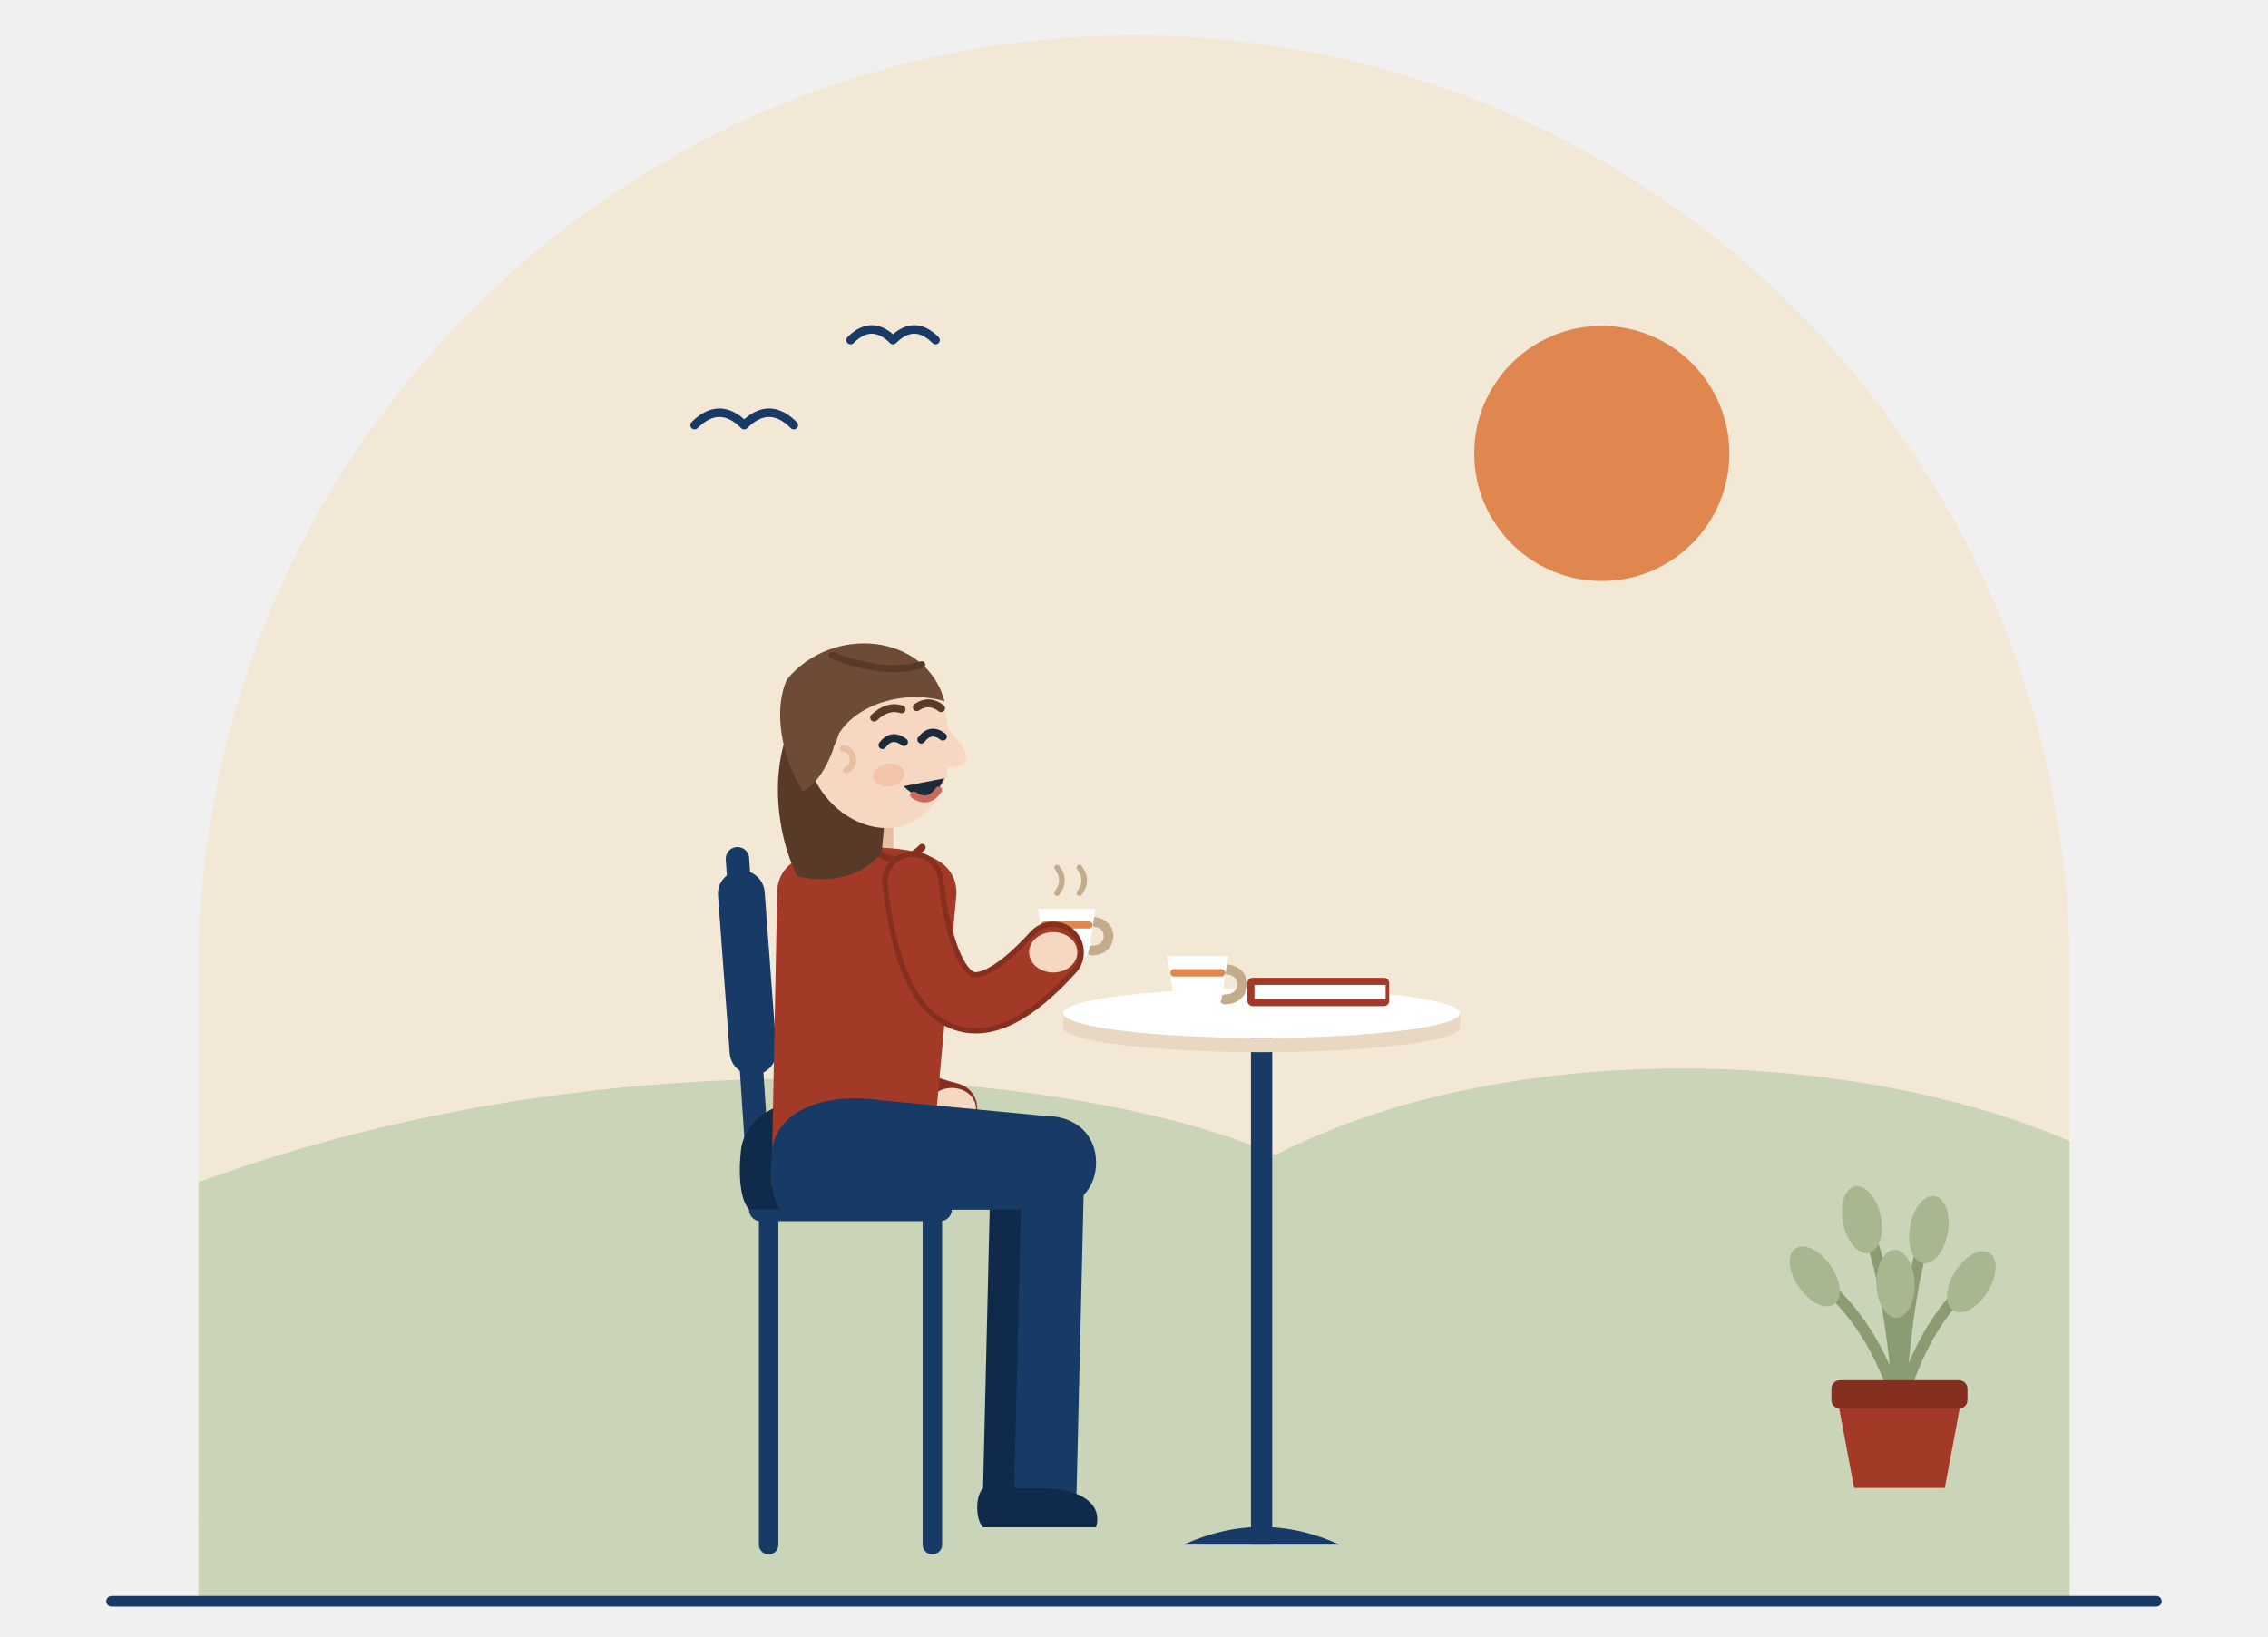
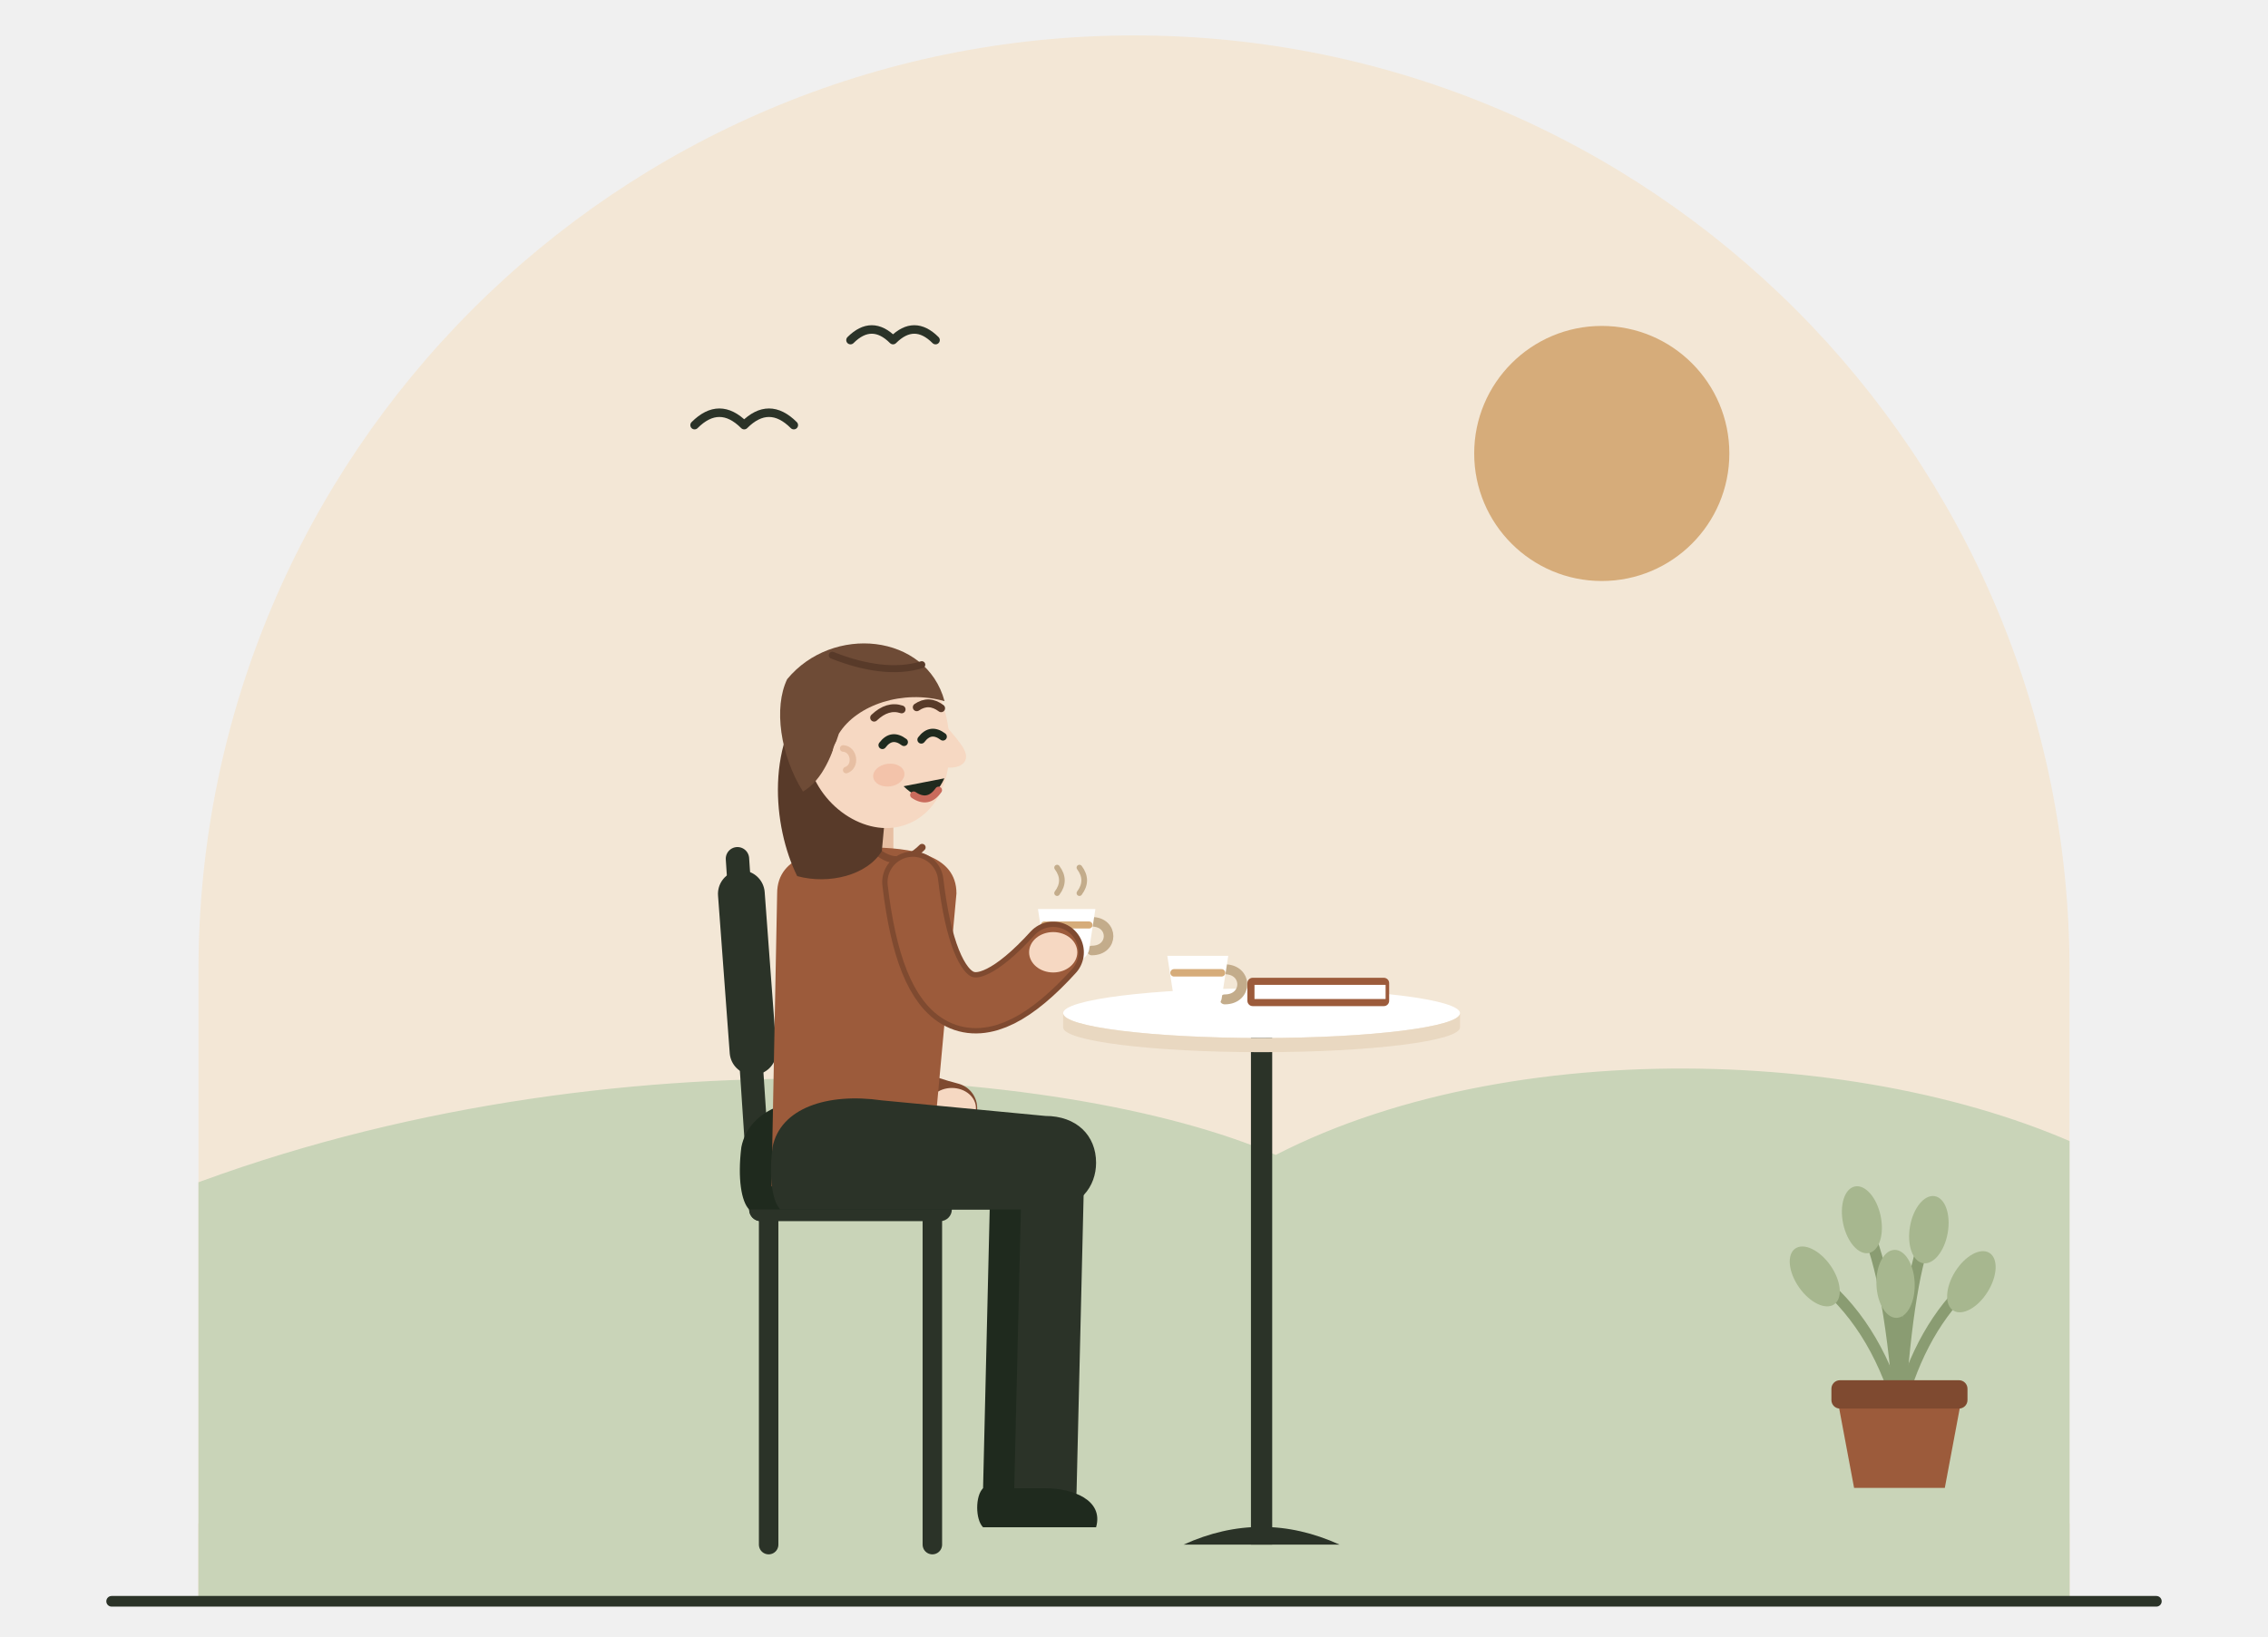
<svg xmlns="http://www.w3.org/2000/svg" viewBox="0 0 640 462" fill="none" stroke-linecap="round" stroke-linejoin="round">
  <clipPath id="sa">
    <path d="M56 452 L56 274 A264 264 0 0 1 584 274 L584 452 Z" />
  </clipPath>
  <g clip-path="url(#sa)">
    <rect x="0" y="0" width="640" height="462" fill="#f3e7d6" />
    <rect x="0" y="430" width="640" height="32" fill="#e9d8c1" />
    <path d="M40 340 C160 290 300 300 360 326 C430 290 540 296 600 330 L600 470 L40 470 Z" fill="#c9d4b8" />
-     <circle cx="452" cy="128" r="36" fill="#e0874f" />
-     <path d="M196 120 q7 -7 14 0 q7 -7 14 0 M240 96 q6 -6 12 0 q6 -6 12 0" stroke="#173a66" stroke-width="2.4" />
+     <circle cx="452" cy="128" r="36" fill="#d6ac7a" />
+     <path d="M196 120 q7 -7 14 0 q7 -7 14 0 M240 96 q6 -6 12 0 q6 -6 12 0" stroke="#2b3328" stroke-width="2.4" />
    <path d="M536 397.6 Q528.8 373.1 512.1 360.3" stroke="#8a9c72" stroke-width="3.2" />
    <ellipse cx="512.1" cy="360.3" rx="9.6" ry="5.4" fill="#a7b78f" transform="rotate(-125 512.1 360.3)" />
    <path d="M536 397.6 Q532.8 357.1 525.4 344.3" stroke="#8a9c72" stroke-width="3.2" />
    <ellipse cx="525.4" cy="344.3" rx="9.6" ry="5.4" fill="#a7b78f" transform="rotate(-102 525.4 344.3)" />
    <path d="M536 397.6 Q538.5 359.9 544.3 347.1" stroke="#8a9c72" stroke-width="3.2" />
    <ellipse cx="544.3" cy="347.1" rx="9.6" ry="5.4" fill="#a7b78f" transform="rotate(-80 544.3 347.1)" />
    <path d="M536 397.6 Q542.1 374.6 556.3 361.8" stroke="#8a9c72" stroke-width="3.2" />
    <ellipse cx="556.3" cy="361.8" rx="9.6" ry="5.4" fill="#a7b78f" transform="rotate(-58 556.3 361.8)" />
    <path d="M536 397.6 Q535.7 375.2 534.9 362.4" stroke="#8a9c72" stroke-width="3.2" />
    <ellipse cx="534.9" cy="362.4" rx="9.6" ry="5.4" fill="#a7b78f" transform="rotate(-92 534.9 362.4)" />
-     <path d="M518.4 394.4 L553.6 394.4 548.8 420 523.2 420 Z" fill="#a33a27" />
-     <rect x="516.8" y="389.6" width="38.4" height="8" rx="2.4" fill="#85301f" />
-     <rect x="211.4" y="334.8" width="57.2" height="9.9" rx="3.3" fill="#173a66" />
-     <path d="M216.9 341.4 L216.9 436 M263.1 341.4 L263.1 436" stroke="#173a66" stroke-width="5.5" />
-     <path d="M214.7 341.4 L208.1 242.4" stroke="#173a66" stroke-width="6.6" />
-     <path d="M212.5 296.8 L209.2 252.3" stroke="#173a66" stroke-width="13.2" />
-     <path d="M211.4 341.4 L286.2 341.4 C296.1 341.4 300.5 334.8 300.5 328.2 C300.5 320.5 295 315 286.2 315 L240 310.6 C224.6 308.4 211.4 312.8 209.2 323.8 C208.1 332.6 209.2 339.2 211.4 341.4 Z" fill="#102a4c" />
-     <path d="M288.4 328.2 L286.2 420.6" stroke="#102a4c" stroke-width="17.6" />
-     <path d="M277.4 431.1 L300.5 431.1 C302.7 423.4 293.9 420.1 286.2 420.1 L277.4 420.1 C275.2 422.2 275.2 428.9 277.4 431.1 Z" fill="#102a4c" />
-     <path d="M231.2 249 Q221.3 300.7 268.6 312.8" stroke="#85301f" stroke-width="14.3" />
+     <path d="M518.4 394.4 L553.6 394.4 548.8 420 523.2 420 Z" fill="#9c5b3b" />
+     <rect x="516.8" y="389.6" width="38.4" height="8" rx="2.4" fill="#7f4a30" />
+     <rect x="211.4" y="334.8" width="57.2" height="9.9" rx="3.3" fill="#2b3328" />
+     <path d="M216.9 341.4 L216.9 436 M263.1 341.4 L263.1 436" stroke="#2b3328" stroke-width="5.5" />
+     <path d="M214.7 341.4 L208.1 242.4" stroke="#2b3328" stroke-width="6.6" />
+     <path d="M212.5 296.8 L209.2 252.3" stroke="#2b3328" stroke-width="13.2" />
+     <path d="M211.4 341.4 L286.2 341.4 C296.1 341.4 300.5 334.8 300.5 328.2 C300.5 320.5 295 315 286.2 315 L240 310.6 C224.6 308.4 211.4 312.8 209.2 323.8 C208.1 332.6 209.2 339.2 211.4 341.4 Z" fill="#1f2a1e" />
+     <path d="M288.4 328.2 L286.2 420.6" stroke="#1f2a1e" stroke-width="17.6" />
+     <path d="M277.4 431.1 L300.5 431.1 C302.7 423.4 293.9 420.1 286.2 420.1 L277.4 420.1 C275.2 422.2 275.2 428.9 277.4 431.1 Z" fill="#1f2a1e" />
+     <path d="M231.2 249 Q221.3 300.7 268.6 312.8" stroke="#7f4a30" stroke-width="14.3" />
    <ellipse cx="268.6" cy="312.8" rx="6.8" ry="5.7" fill="#f6d8c2" />
    <path d="M241.1 226.2 L241.1 242.2 252.1 242.2 252.1 226.2 Z" fill="#e7bfa3" />
-     <path d="M219.3 252.2 C219.3 241.2 231.9 239.2 244.6 239.2 C257.2 239.2 269.9 241.2 269.9 252.2 L262.3 334.8 C255.2 341.8 224.8 341.8 217.7 334.8 Z" fill="#a33a27" />
-     <path d="M246.2 239.2 Q253.2 246.2 260.2 239.2" stroke="#85301f" stroke-width="2" />
+     <path d="M219.3 252.2 C219.3 241.2 231.9 239.2 244.6 239.2 C257.2 239.2 269.9 241.2 269.9 252.2 L262.3 334.8 C255.2 341.8 224.8 341.8 217.7 334.8 Z" fill="#9c5b3b" />
+     <path d="M246.2 239.2 Q253.2 246.2 260.2 239.2" stroke="#7f4a30" stroke-width="2" />
    <g transform="rotate(-8 248.8 238)">
      <g transform="translate(251 209.4) scale(1.232)">
        <path d="M-12 -14 C-25 -4 -26 16 -22 28 C-15 31 -6 30 -2 25 L2 8 Z" fill="#583a29" />
        <path d="M0 -21 C10 -21 17 -13 17 -1 C17 10 12 19 3 20 C-6 21 -16 12 -16 0 C-16 -12 -10 -21 0 -21 Z" fill="#f6d8c2" />
        <path d="M15.5 -3 C18.5 2 21.5 5.5 19.5 7.5 C18.5 8.5 16.5 8.5 15 8 Z" fill="#f6d8c2" />
        <path d="M17 -7 C15 -23 -6 -28 -18 -17 C-22 -11 -22 0 -18 9 C-13 7 -10 1 -8 -3 C-3 -9 8 -11 17 -7 Z" fill="#6e4b36" />
        <path d="M-7 -21 C0 -17 7 -15 13 -16" stroke="#583a29" stroke-width="1.6" />
        <ellipse cx="-6.5" cy="3" rx="3.8" ry="5.4" fill="#f6d8c2" />
        <path d="M-7.5 0.5 C-5 1 -5 5 -7.5 5.5" stroke="#e7bfa3" stroke-width="1.5" />
-         <path d="M1.5 1 Q4 -1.5 6.5 1 M10.5 1 Q13 -1.5 15.5 1" stroke="#1d2a3a" stroke-width="1.8" />
+         <path d="M1.5 1 Q4 -1.5 6.5 1 M10.5 1 Q13 -1.5 15.5 1" stroke="#1f2a1e" stroke-width="1.8" />
        <path d="M0.5 -5.5 Q4 -8 7 -6.5 M10.5 -6.5 Q13.5 -8 16 -5.5" stroke="#583a29" stroke-width="1.8" />
-         <path d="M5 11 Q10 17.5 14.5 10.5 Z" fill="#1d2a3a" />
+         <path d="M5 11 Q10 17.5 14.5 10.5 Z" fill="#1f2a1e" />
        <path d="M7 13.3 Q10 16 12.8 13" stroke="#c96b5c" stroke-width="1.6" />
        <ellipse cx="2" cy="8" rx="3.6" ry="2.6" fill="#e98b6d" opacity=".28" />
      </g>
    </g>
-     <path d="M220.2 341.4 L295 341.4 C304.9 341.4 309.3 334.8 309.3 328.2 C309.3 320.5 303.8 315 295 315 L248.8 310.6 C233.4 308.4 220.2 312.8 218 323.8 C216.9 332.6 218 339.2 220.2 341.4 Z" fill="#173a66" />
-     <path d="M297.2 328.2 L295 420.6" stroke="#173a66" stroke-width="17.6" />
-     <path d="M286.2 431.1 L309.3 431.1 C311.5 423.4 302.7 420.1 295 420.1 L286.2 420.1 C284 422.2 284 428.9 286.2 431.1 Z" fill="#102a4c" />
-     <rect x="353" y="286" width="6" height="150" fill="#173a66" />
-     <path d="M334 436 Q356 426 378 436 Z" fill="#173a66" />
+     <path d="M220.2 341.4 L295 341.4 C304.9 341.4 309.3 334.8 309.3 328.2 C309.3 320.5 303.8 315 295 315 L248.8 310.6 C233.4 308.4 220.2 312.8 218 323.8 C216.9 332.6 218 339.2 220.2 341.4 Z" fill="#2b3328" />
+     <path d="M297.2 328.2 L295 420.6" stroke="#2b3328" stroke-width="17.6" />
+     <path d="M286.2 431.1 L309.3 431.1 C311.5 423.4 302.7 420.1 295 420.1 L286.2 420.1 C284 422.2 284 428.9 286.2 431.1 Z" fill="#1f2a1e" />
+     <rect x="353" y="286" width="6" height="150" fill="#2b3328" />
+     <path d="M334 436 Q356 426 378 436 Z" fill="#2b3328" />
    <ellipse cx="356" cy="286" rx="56" ry="7" fill="#ffffff" />
    <path d="M300 286 a56 7 0 0 0 112 0 v4 a56 7 0 0 1 -112 0 Z" fill="#e9d8c1" />
-     <rect x="352" y="276" width="40" height="8" rx="1.5" fill="#a33a27" />
+     <rect x="352" y="276" width="40" height="8" rx="1.5" fill="#9c5b3b" />
    <rect x="354" y="278" width="37" height="4" fill="#ffffff" />
    <path d="M345.6 273.6 c6.6 0 6.6 8.5 0 8.5" stroke="#c3ac8b" stroke-width="2.8" />
    <path d="M329.4 269.8 L346.6 269.8 L344.7 282.1 Q343.7 285 340.9 285 L335.1 285 Q332.3 285 331.3 282.1 Z" fill="#ffffff" />
-     <path d="M331.3 274.6 L344.7 274.6" stroke="#e0874f" stroke-width="2.1" />
+     <path d="M331.3 274.6 L344.7 274.6" stroke="#d6ac7a" stroke-width="2.1" />
    <path d="M308.1 260.2 c6.3 0 6.3 8.1 0 8.1" stroke="#c3ac8b" stroke-width="2.7" />
    <path d="M292.9 256.6 L309.1 256.6 L307.3 268.3 Q306.4 271 303.7 271 L298.3 271 Q295.6 271 294.7 268.3 Z" fill="#ffffff" />
-     <path d="M294.7 261.1 L307.3 261.1" stroke="#e0874f" stroke-width="2" />
+     <path d="M294.7 261.1 L307.3 261.1" stroke="#d6ac7a" stroke-width="2" />
    <path d="M298.3 252.1 q2.7 -3.6 0 -7.2 M304.6 252.1 q2.7 -3.6 0 -7.2" stroke="#c3ac8b" stroke-width="1.6" />
-     <path d="M257.6 249 Q264.2 305.1 297.2 268.8" stroke="#85301f" stroke-width="17.3" />
-     <path d="M257.6 249 Q264.2 305.1 297.2 268.8" stroke="#a33a27" stroke-width="14.3" />
+     <path d="M257.6 249 Q264.2 305.1 297.2 268.8" stroke="#7f4a30" stroke-width="17.3" />
+     <path d="M257.6 249 Q264.2 305.1 297.2 268.8" stroke="#9c5b3b" stroke-width="14.3" />
    <ellipse cx="297.2" cy="268.8" rx="6.8" ry="5.7" fill="#f6d8c2" />
  </g>
-   <rect x="30" y="450.5" width="580" height="3" rx="1.5" fill="#173a66" />
+   <rect x="30" y="450.5" width="580" height="3" rx="1.5" fill="#2b3328" />
</svg>
